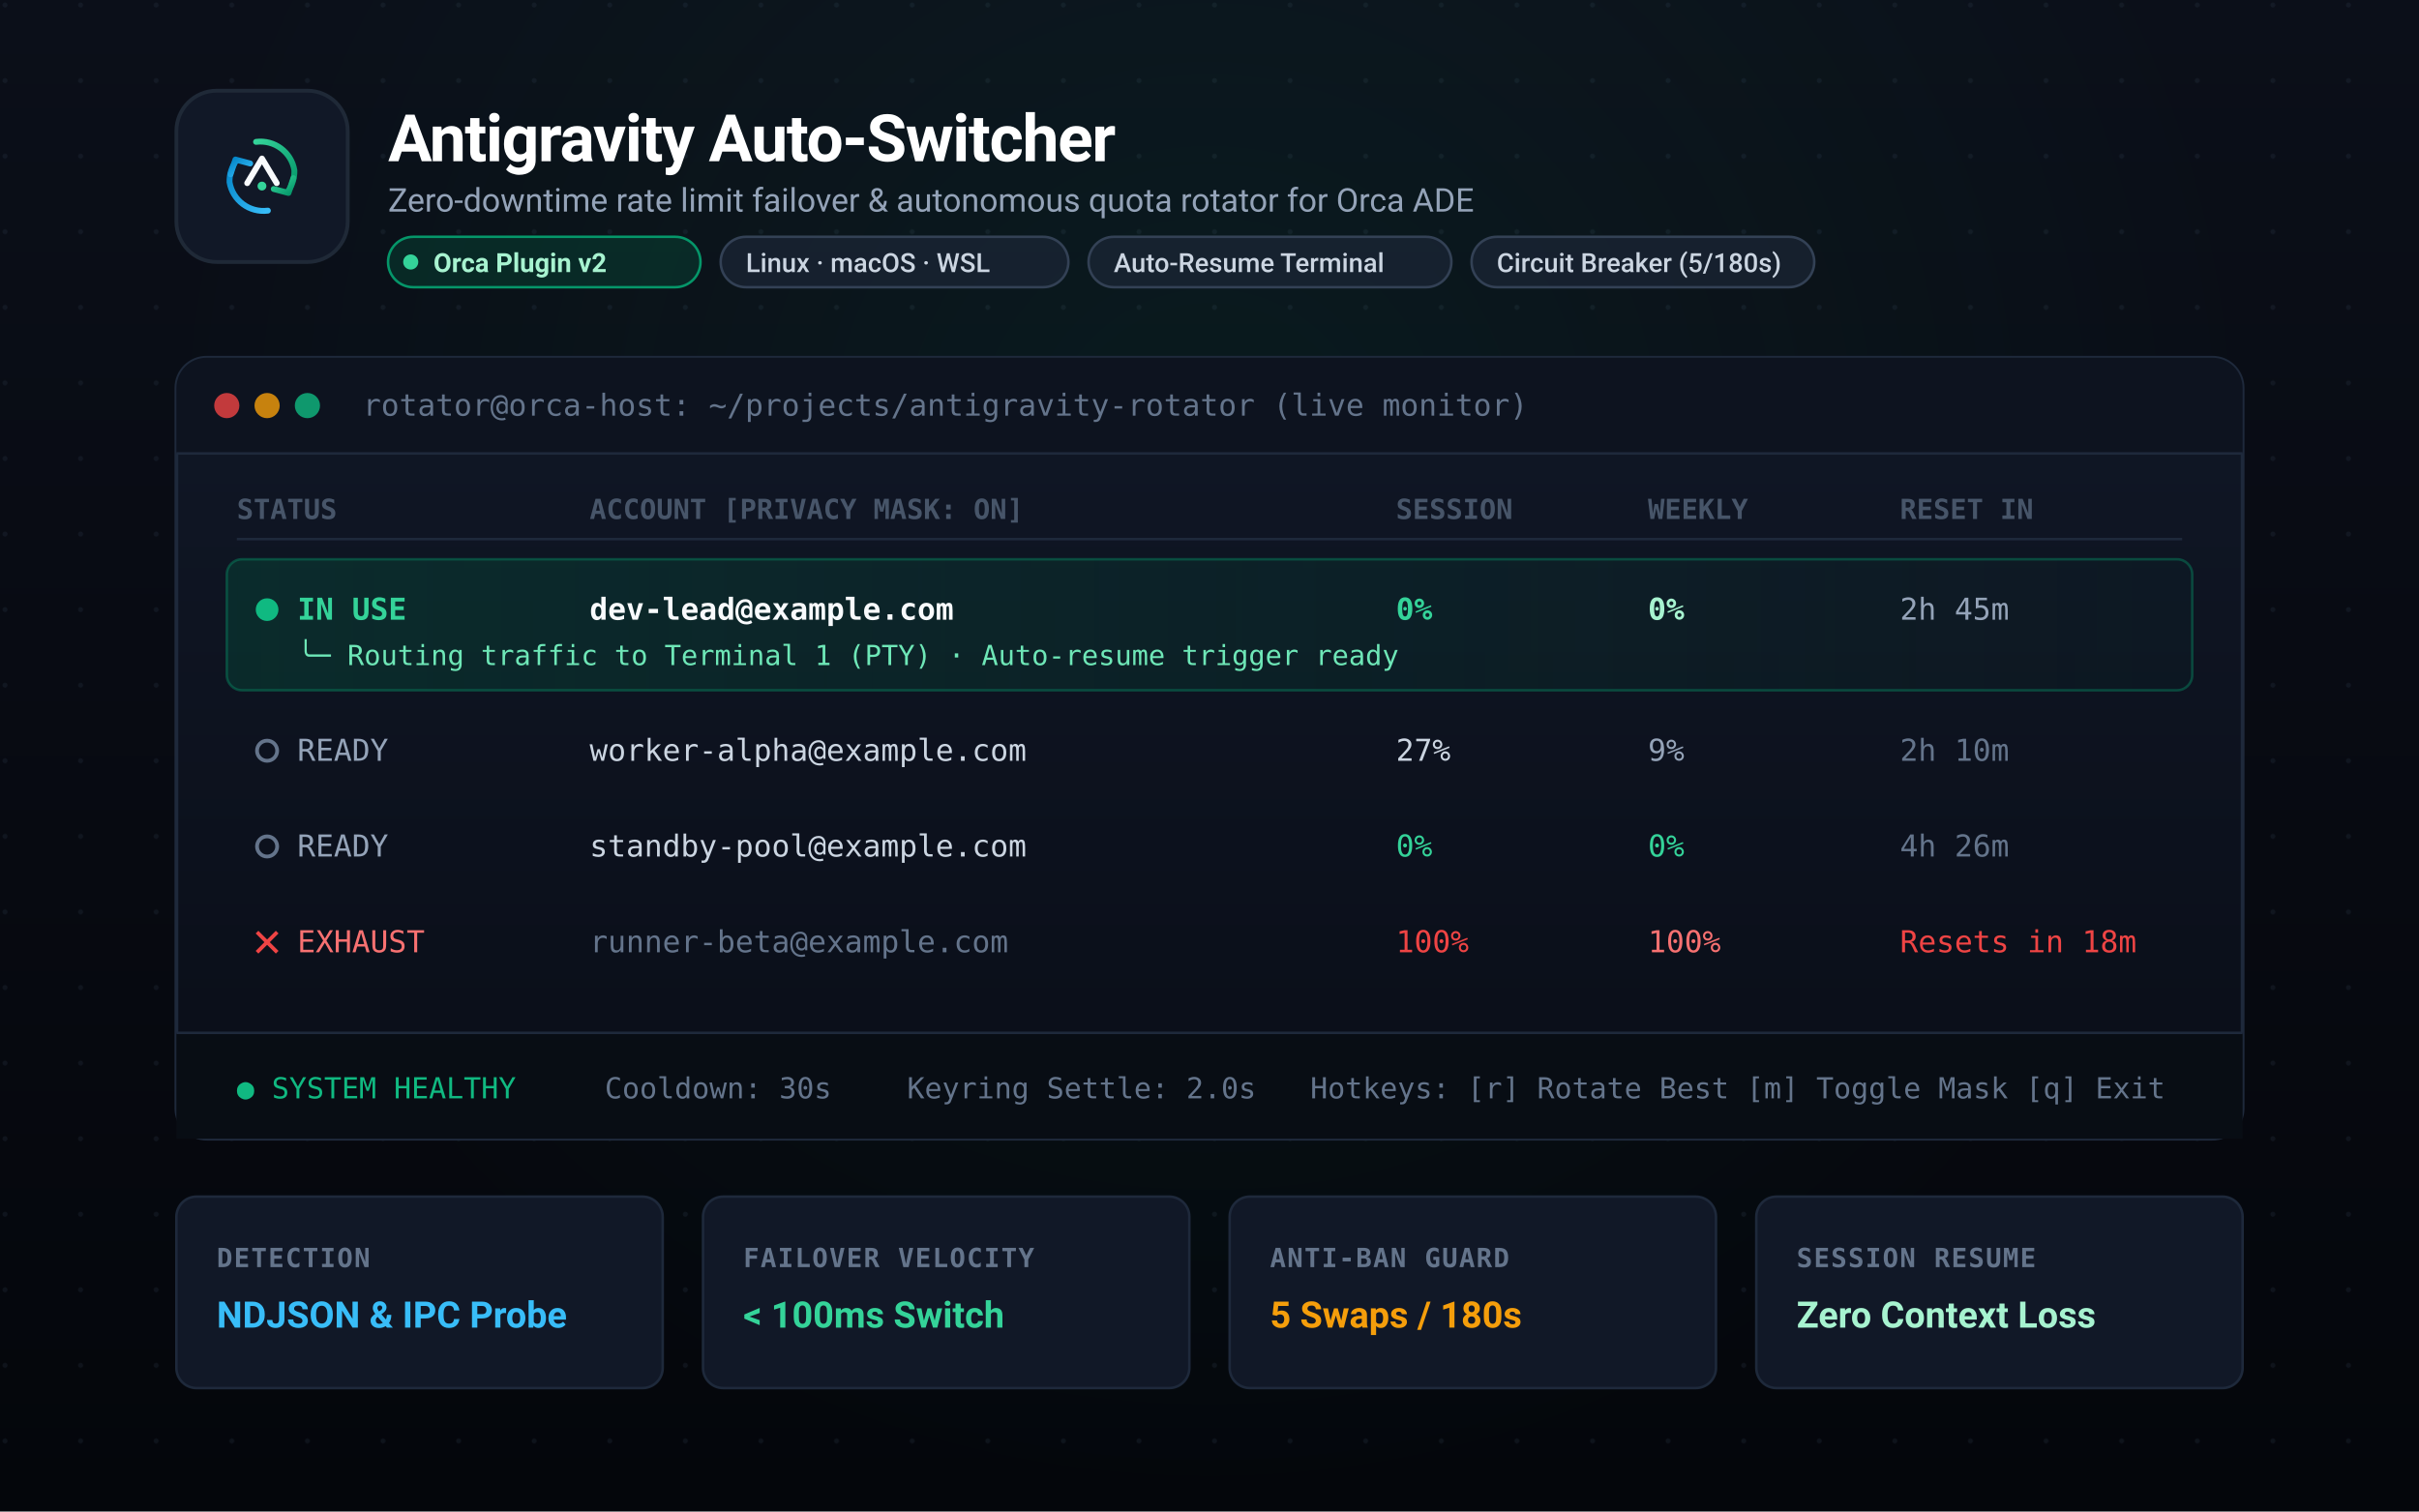
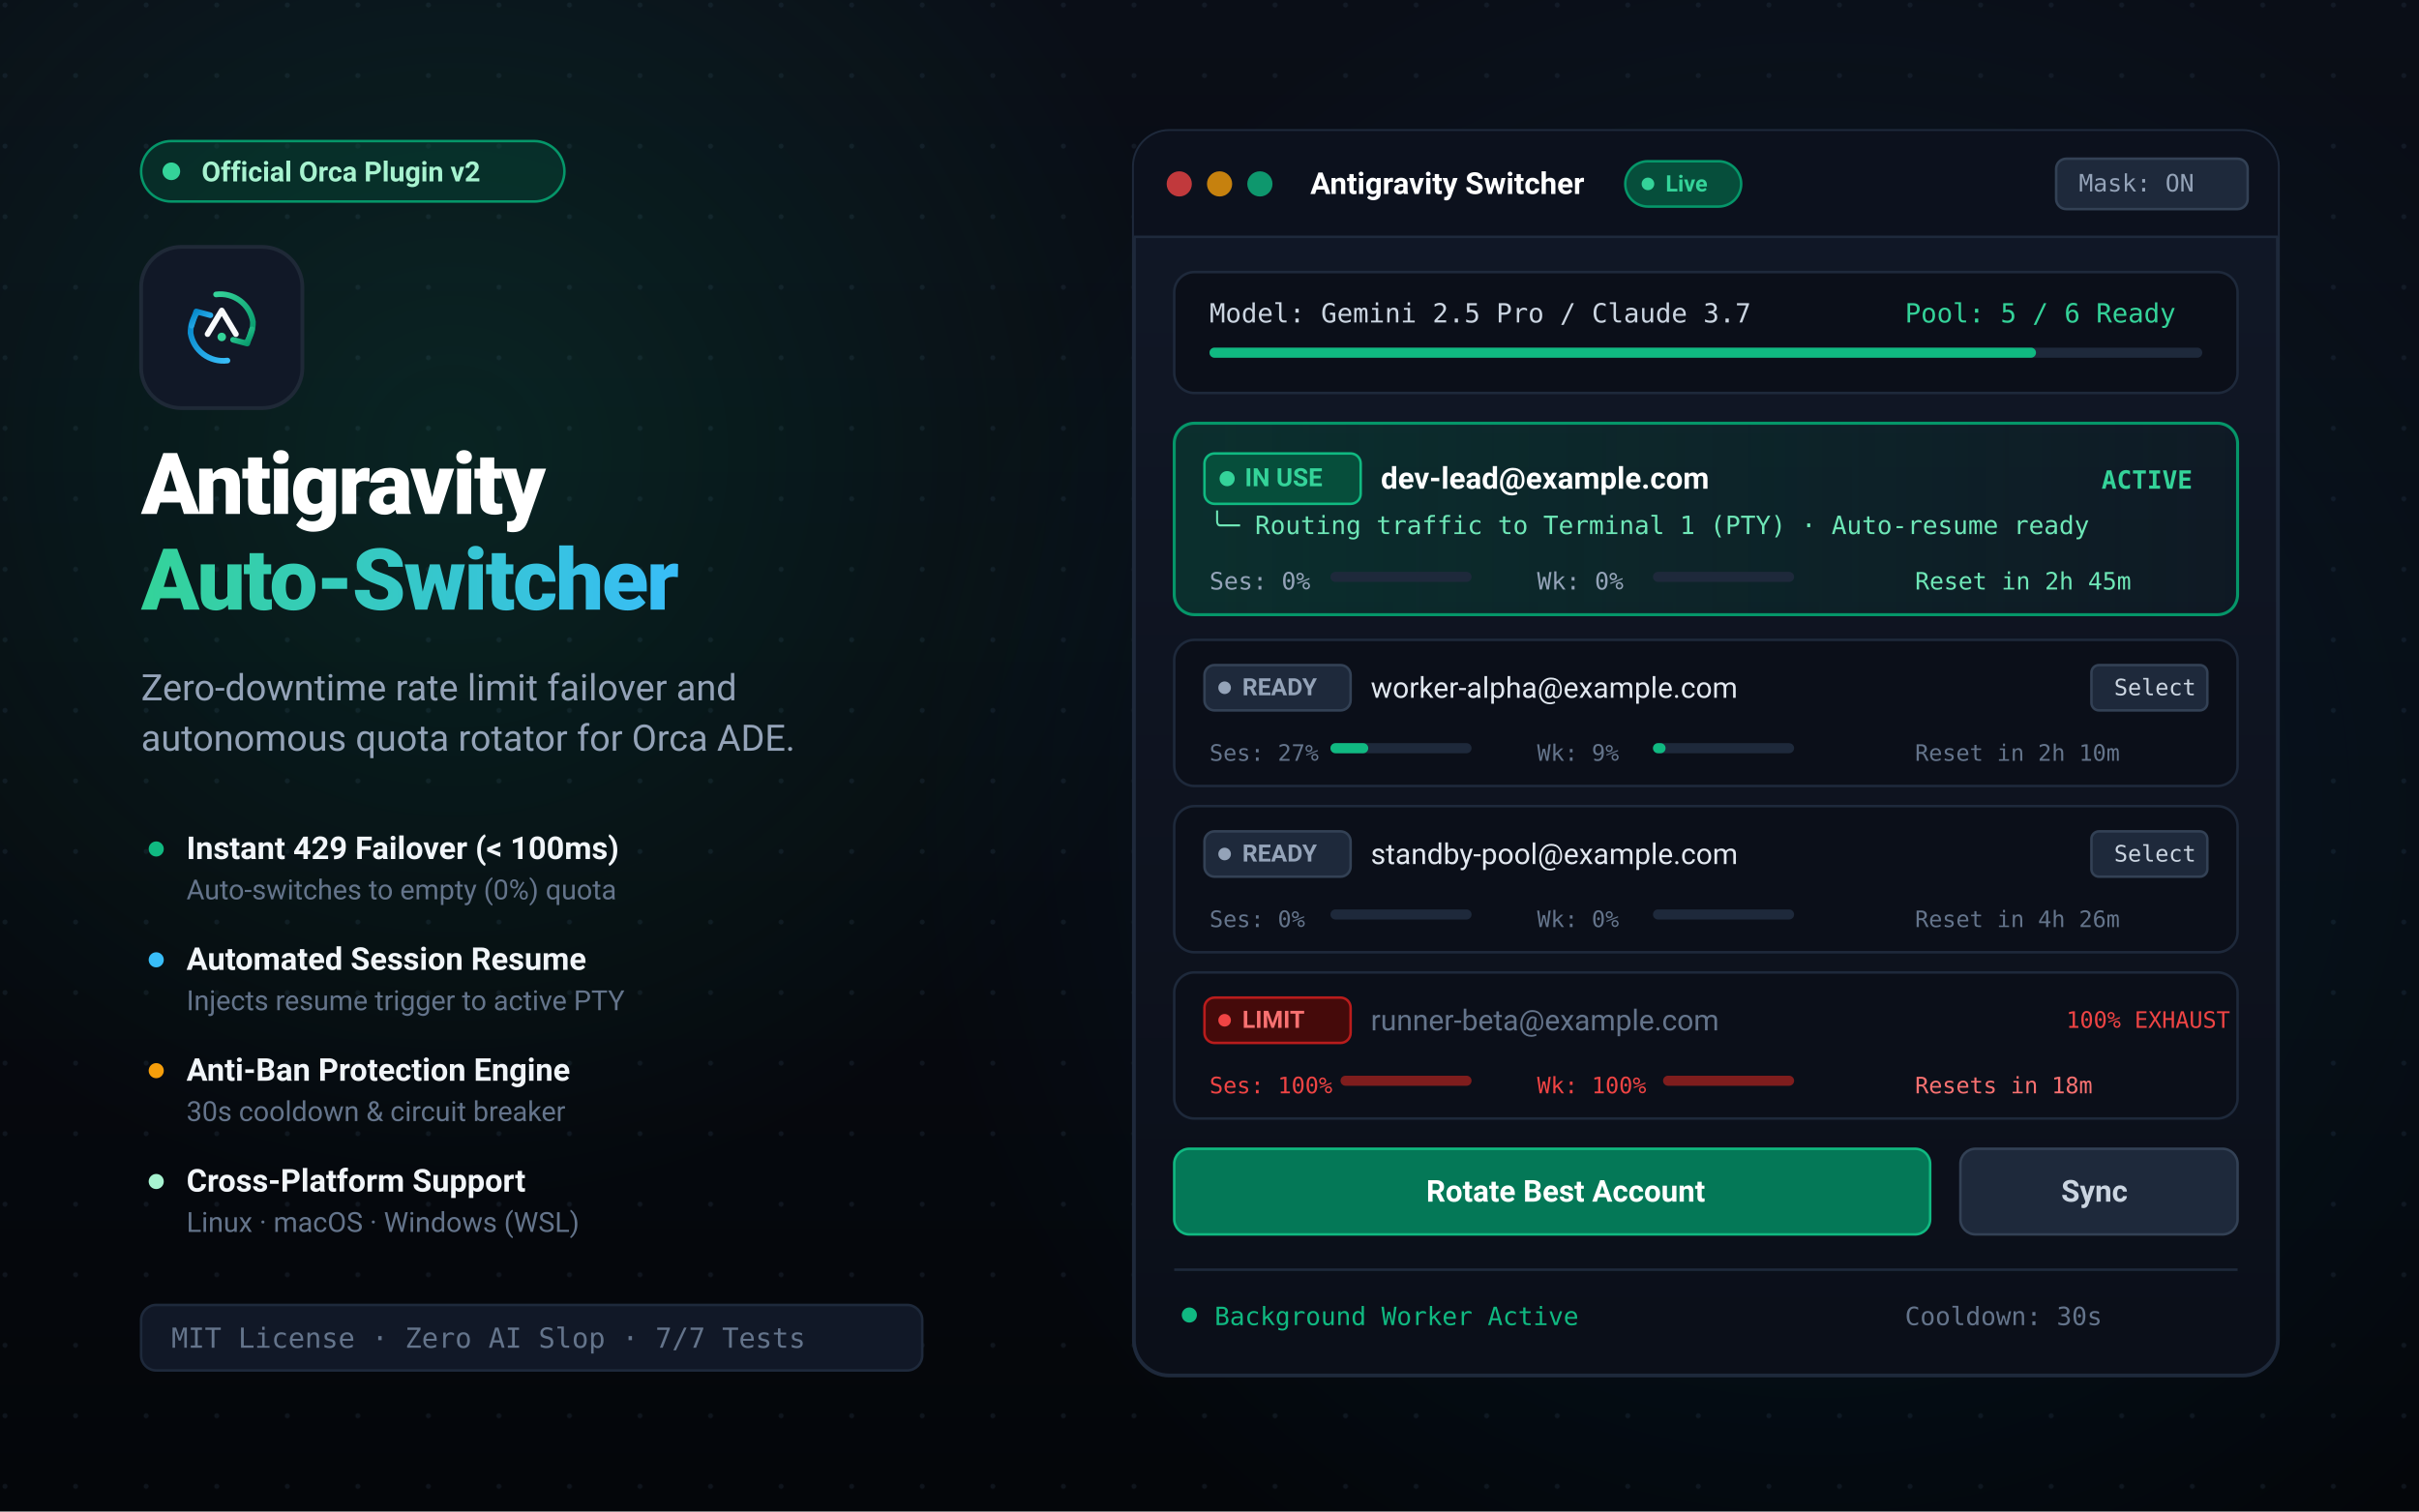
<svg xmlns="http://www.w3.org/2000/svg" viewBox="0 0 960 600" width="960" height="600">
  <defs>
    <linearGradient id="bg" x1="0" y1="0" x2="0" y2="600" gradientUnits="userSpaceOnUse">
-       <stop offset="0%" stop-color="#0b0f19" />
-       <stop offset="100%" stop-color="#04060b" />
-     </linearGradient>
-     <linearGradient id="cardBg" x1="0" y1="0" x2="0" y2="300" gradientUnits="userSpaceOnUse">
-       <stop offset="0%" stop-color="#101726" />
-       <stop offset="100%" stop-color="#0a0e18" />
-     </linearGradient>
-     <linearGradient id="activeRowBg" x1="0" y1="0" x2="780" y2="0" gradientUnits="userSpaceOnUse">
-       <stop offset="0%" stop-color="#064e3b" stop-opacity="0.4" />
-       <stop offset="100%" stop-color="#064e3b" stop-opacity="0.06" />
+       <stop offset="0%" stop-color="#0a0e17" />
+       <stop offset="100%" stop-color="#04060a" />
+     </linearGradient>
+     <linearGradient id="titleGrad" x1="0" y1="0" x2="1" y2="0">
+       <stop offset="0%" stop-color="#34d399" />
+       <stop offset="100%" stop-color="#38bdf8" />
+     </linearGradient>
+     <radialGradient id="glowLeft" cx="180" cy="180" r="300" gradientUnits="userSpaceOnUse">
+       <stop offset="0%" stop-color="#10b981" stop-opacity="0.14" />
+       <stop offset="100%" stop-color="#10b981" stop-opacity="0" />
+     </radialGradient>
+     <radialGradient id="glowRight" cx="720" cy="320" r="360" gradientUnits="userSpaceOnUse">
+       <stop offset="0%" stop-color="#0284c7" stop-opacity="0.12" />
+       <stop offset="100%" stop-color="#0284c7" stop-opacity="0" />
+     </radialGradient>
+     <linearGradient id="panelCardBg" x1="0" y1="0" x2="0" y2="480" gradientUnits="userSpaceOnUse">
+       <stop offset="0%" stop-color="#111827" />
+       <stop offset="100%" stop-color="#0b0f19" />
+     </linearGradient>
+     <linearGradient id="activeRouteBg" x1="0" y1="0" x2="1" y2="0">
+       <stop offset="0%" stop-color="#064e3b" stop-opacity="0.45" />
+       <stop offset="100%" stop-color="#064e3b" stop-opacity="0.08" />
    </linearGradient>
    <linearGradient id="emeraldGrad" x1="0" y1="0" x2="1" y2="1">
      <stop offset="0%" stop-color="#34d399" />
      <stop offset="100%" stop-color="#059669" />
    </linearGradient>
    <linearGradient id="cyanGrad" x1="1" y1="1" x2="0" y2="0">
      <stop offset="0%" stop-color="#38bdf8" />
      <stop offset="100%" stop-color="#0284c7" />
    </linearGradient>
-     <radialGradient id="ambientGlow" cx="480" cy="180" r="420" gradientUnits="userSpaceOnUse">
-       <stop offset="0%" stop-color="#10b981" stop-opacity="0.08" />
-       <stop offset="100%" stop-color="#10b981" stop-opacity="0" />
-     </radialGradient>
-     <pattern id="gridPattern" width="30" height="30" patternUnits="userSpaceOnUse">
-       <circle cx="2" cy="2" r="1" fill="#334155" fill-opacity="0.22" />
+     <pattern id="dotGrid" width="28" height="28" patternUnits="userSpaceOnUse">
+       <circle cx="2" cy="2" r="1" fill="#334155" fill-opacity="0.25" />
    </pattern>
  </defs>
  <style>
-     .font-title { font-family: -apple-system, BlinkMacSystemFont, "Segoe UI", Roboto, "Inter", Helvetica, Arial, sans-serif; font-weight: 700; }
+     .font-heavy { font-family: -apple-system, BlinkMacSystemFont, "Segoe UI", Roboto, "Inter", Helvetica, sans-serif; font-weight: 800; }
+     .font-semi { font-family: -apple-system, BlinkMacSystemFont, "Segoe UI", Roboto, "Inter", Helvetica, sans-serif; font-weight: 600; }
+     .font-regular { font-family: -apple-system, BlinkMacSystemFont, "Segoe UI", Roboto, "Inter", Helvetica, sans-serif; font-weight: 400; }
    .font-mono { font-family: "JetBrains Mono", "Fira Code", Menlo, Monaco, Consolas, monospace; }
-     .font-sans { font-family: -apple-system, BlinkMacSystemFont, "Segoe UI", Roboto, "Inter", Helvetica, Arial, sans-serif; }
  </style>
  <rect width="960" height="600" fill="url(#bg)" />
-   <rect width="960" height="600" fill="url(#gridPattern)" />
-   <circle cx="480" cy="180" r="420" fill="url(#ambientGlow)" />
-   <g transform="translate(70, 36)">
+   <rect width="960" height="600" fill="url(#dotGrid)" />
+   <circle cx="180" cy="180" r="300" fill="url(#glowLeft)" />
+   <circle cx="720" cy="320" r="360" fill="url(#glowRight)" />
+   <g transform="translate(56, 56)">
    <g transform="translate(0, 0)">
-       <rect x="0" y="0" width="68" height="68" rx="16" fill="#111827" stroke="#1f2937" stroke-width="1.5" />
-       <g transform="translate(9, 9) scale(0.39)">
+       <rect x="0" y="0" width="168" height="24" rx="12" fill="#064e3b" fill-opacity="0.4" stroke="#059669" stroke-width="1" />
+       <circle cx="12" cy="12" r="3.5" fill="#34d399" />
+       <text x="24" y="16" class="font-semi" font-size="11" fill="#a7f3d0">Official Orca Plugin v2</text>
+     </g>
+     <g transform="translate(0, 42)">
+       <rect x="0" y="0" width="64" height="64" rx="16" fill="#111827" stroke="#1f2937" stroke-width="1.5" />
+       <g transform="translate(8, 8) scale(0.375)">
        <path d="M 58 29 A 35 35 0 0 1 97 58 A 35 35 0 0 1 90 80" fill="none" stroke="url(#emeraldGrad)" stroke-width="6" stroke-linecap="round" />
        <polyline points="96,66 91,81 76,77" fill="none" stroke="url(#emeraldGrad)" stroke-width="6" stroke-linecap="round" stroke-linejoin="round" />
        <path d="M 70 99 A 35 35 0 0 1 31 70 A 35 35 0 0 1 38 48" fill="none" stroke="url(#cyanGrad)" stroke-width="6" stroke-linecap="round" />
        <polyline points="32,62 37,47 52,51" fill="none" stroke="url(#cyanGrad)" stroke-width="6" stroke-linecap="round" stroke-linejoin="round" />
        <polyline points="49,71 64,46 79,71" fill="none" stroke="#f8fafc" stroke-width="6" stroke-linecap="round" stroke-linejoin="round" />
        <circle cx="64" cy="74" r="4.5" fill="#34d399" />
      </g>
    </g>
-     <text x="84" y="28" class="font-title" font-size="26" fill="#ffffff" letter-spacing="-0.5">Antigravity Auto-Switcher</text>
-     <text x="84" y="48" class="font-sans" font-size="13" fill="#94a3b8">Zero-downtime rate limit failover &amp; autonomous quota rotator for Orca ADE</text>
-     <g transform="translate(84, 58)">
-       <rect x="0" y="0" width="124" height="20" rx="10" fill="#064e3b" fill-opacity="0.4" stroke="#059669" stroke-width="1" />
-       <circle cx="9" cy="10" r="3" fill="#34d399" />
-       <text x="18" y="14" class="font-sans" font-size="10.5" font-weight="600" fill="#a7f3d0">Orca Plugin v2</text>
-       <rect x="132" y="0" width="138" height="20" rx="10" fill="#1e293b" fill-opacity="0.6" stroke="#334155" stroke-width="1" />
-       <text x="142" y="14" class="font-sans" font-size="10.5" font-weight="500" fill="#cbd5e1">Linux · macOS · WSL</text>
-       <rect x="278" y="0" width="144" height="20" rx="10" fill="#1e293b" fill-opacity="0.6" stroke="#334155" stroke-width="1" />
-       <text x="288" y="14" class="font-sans" font-size="10.5" font-weight="500" fill="#cbd5e1">Auto-Resume Terminal</text>
-       <rect x="430" y="0" width="136" height="20" rx="10" fill="#1e293b" fill-opacity="0.6" stroke="#334155" stroke-width="1" />
-       <text x="440" y="14" class="font-sans" font-size="10.5" font-weight="500" fill="#cbd5e1">Circuit Breaker (5/180s)</text>
+     <text x="0" y="148" class="font-heavy" font-size="34" fill="#ffffff" letter-spacing="-0.8">Antigravity</text>
+     <text x="0" y="186" class="font-heavy" font-size="34" fill="url(#titleGrad)" letter-spacing="-0.8">Auto-Switcher</text>
+     <text x="0" y="222" class="font-regular" font-size="14.5" fill="#94a3b8" line-height="1.5">
+       Zero-downtime rate limit failover and
+     </text>
+     <text x="0" y="242" class="font-regular" font-size="14.5" fill="#94a3b8">
+       autonomous quota rotator for Orca ADE.
+     </text>
+     <g transform="translate(0, 274)">
+       <g transform="translate(0, 0)">
+         <circle cx="6" cy="7" r="3" fill="#10b981" />
+         <text x="18" y="11" class="font-semi" font-size="12.5" fill="#f1f5f9">Instant 429 Failover (&lt; 100ms)</text>
+         <text x="18" y="27" class="font-regular" font-size="11" fill="#64748b">Auto-switches to empty (0%) quota</text>
+       </g>
+       <g transform="translate(0, 44)">
+         <circle cx="6" cy="7" r="3" fill="#38bdf8" />
+         <text x="18" y="11" class="font-semi" font-size="12.5" fill="#f1f5f9">Automated Session Resume</text>
+         <text x="18" y="27" class="font-regular" font-size="11" fill="#64748b">Injects resume trigger to active PTY</text>
+       </g>
+       <g transform="translate(0, 88)">
+         <circle cx="6" cy="7" r="3" fill="#f59e0b" />
+         <text x="18" y="11" class="font-semi" font-size="12.5" fill="#f1f5f9">Anti-Ban Protection Engine</text>
+         <text x="18" y="27" class="font-regular" font-size="11" fill="#64748b">30s cooldown &amp; circuit breaker</text>
+       </g>
+       <g transform="translate(0, 132)">
+         <circle cx="6" cy="7" r="3" fill="#a7f3d0" />
+         <text x="18" y="11" class="font-semi" font-size="12.5" fill="#f1f5f9">Cross-Platform Support</text>
+         <text x="18" y="27" class="font-regular" font-size="11" fill="#64748b">Linux · macOS · Windows (WSL)</text>
+       </g>
+     </g>
+     <g transform="translate(0, 462)">
+       <rect x="0" y="0" width="310" height="26" rx="6" fill="#111827" stroke="#1e293b" stroke-width="1" />
+       <text x="12" y="17" class="font-mono" font-size="11" fill="#64748b">MIT License  ·  Zero AI Slop  ·  7/7 Tests</text>
    </g>
  </g>
-   <g transform="translate(70, 142)">
-     <rect x="0" y="0" width="820" height="310" rx="12" fill="url(#cardBg)" stroke="#1e293b" stroke-width="1.5" />
-     <path d="M 0 12 C 0 5.37 5.37 0 12 0 L 808 0 C 814.63 0 820 5.37 820 12 L 820 38 L 0 38 Z" fill="#0d131f" />
-     <line x1="0" y1="38" x2="820" y2="38" stroke="#1e293b" stroke-width="1" />
-     <circle cx="20" cy="19" r="5" fill="#ef4444" fill-opacity="0.8" />
-     <circle cx="36" cy="19" r="5" fill="#f59e0b" fill-opacity="0.8" />
-     <circle cx="52" cy="19" r="5" fill="#10b981" fill-opacity="0.8" />
-     <text x="74" y="23" class="font-mono" font-size="12" fill="#64748b">rotator@orca-host: ~/projects/antigravity-rotator (live monitor)</text>
-     <g transform="translate(24, 52)">
-       <text x="0" y="12" class="font-mono" font-size="11" font-weight="600" fill="#475569">STATUS</text>
-       <text x="140" y="12" class="font-mono" font-size="11" font-weight="600" fill="#475569">ACCOUNT [PRIVACY MASK: ON]</text>
-       <text x="460" y="12" class="font-mono" font-size="11" font-weight="600" fill="#475569">SESSION</text>
-       <text x="560" y="12" class="font-mono" font-size="11" font-weight="600" fill="#475569">WEEKLY</text>
-       <text x="660" y="12" class="font-mono" font-size="11" font-weight="600" fill="#475569">RESET IN</text>
-       <line x1="0" y1="20" x2="772" y2="20" stroke="#1e293b" stroke-width="1" />
-     </g>
-     <g transform="translate(20, 80)">
-       <rect x="0" y="0" width="780" height="52" rx="6" fill="url(#activeRowBg)" stroke="#059669" stroke-opacity="0.4" stroke-width="1" />
-       <circle cx="16" cy="20" r="4.5" fill="#10b981" />
-       <text x="28" y="24" class="font-mono" font-size="12" font-weight="700" fill="#34d399">IN USE</text>
-       <text x="144" y="24" class="font-mono" font-size="12" font-weight="600" fill="#f8fafc">dev-lead@example.com</text>
-       <text x="464" y="24" class="font-mono" font-size="12" font-weight="700" fill="#34d399">0%</text>
-       <text x="564" y="24" class="font-mono" font-size="12" font-weight="600" fill="#a7f3d0">0%</text>
-       <text x="664" y="24" class="font-mono" font-size="12" fill="#94a3b8">2h 45m</text>
-       <text x="28" y="42" class="font-mono" font-size="11" fill="#6ee7b7">╰─ Routing traffic to Terminal 1 (PTY) · Auto-resume trigger ready</text>
-     </g>
-     <g transform="translate(20, 142)">
-       <circle cx="16" cy="14" r="4" fill="none" stroke="#64748b" stroke-width="1.5" />
-       <text x="28" y="18" class="font-mono" font-size="12" fill="#94a3b8">READY</text>
-       <text x="144" y="18" class="font-mono" font-size="12" fill="#cbd5e1">worker-alpha@example.com</text>
-       <text x="464" y="18" class="font-mono" font-size="12" fill="#cbd5e1">27%</text>
-       <text x="564" y="18" class="font-mono" font-size="12" fill="#94a3b8">9%</text>
-       <text x="664" y="18" class="font-mono" font-size="12" fill="#64748b">2h 10m</text>
-     </g>
-     <g transform="translate(20, 180)">
-       <circle cx="16" cy="14" r="4" fill="none" stroke="#64748b" stroke-width="1.5" />
-       <text x="28" y="18" class="font-mono" font-size="12" fill="#94a3b8">READY</text>
-       <text x="144" y="18" class="font-mono" font-size="12" fill="#cbd5e1">standby-pool@example.com</text>
-       <text x="464" y="18" class="font-mono" font-size="12" fill="#34d399">0%</text>
-       <text x="564" y="18" class="font-mono" font-size="12" fill="#34d399">0%</text>
-       <text x="664" y="18" class="font-mono" font-size="12" fill="#64748b">4h 26m</text>
-     </g>
-     <g transform="translate(20, 218)">
-       <line x1="12" y1="10" x2="20" y2="18" stroke="#ef4444" stroke-width="1.5" />
-       <line x1="20" y1="10" x2="12" y2="18" stroke="#ef4444" stroke-width="1.5" />
-       <text x="28" y="18" class="font-mono" font-size="12" fill="#f87171">EXHAUST</text>
-       <text x="144" y="18" class="font-mono" font-size="12" fill="#64748b">runner-beta@example.com</text>
-       <text x="464" y="18" class="font-mono" font-size="12" fill="#ef4444">100%</text>
-       <text x="564" y="18" class="font-mono" font-size="12" fill="#f87171">100%</text>
-       <text x="664" y="18" class="font-mono" font-size="12" fill="#ef4444">Resets in 18m</text>
-     </g>
-     <g transform="translate(0, 268)">
-       <rect x="0" y="0" width="820" height="42" fill="#080d14" />
-       <line x1="0" y1="0" x2="820" y2="0" stroke="#1e293b" stroke-width="1" />
-       <text x="24" y="26" class="font-mono" font-size="11.5" fill="#10b981">● SYSTEM HEALTHY</text>
-       <text x="170" y="26" class="font-mono" font-size="11.5" fill="#64748b">Cooldown: 30s</text>
-       <text x="290" y="26" class="font-mono" font-size="11.5" fill="#64748b">Keyring Settle: 2.0s</text>
-       <text x="450" y="26" class="font-mono" font-size="11.5" fill="#64748b">Hotkeys: [r] Rotate Best  [m] Toggle Mask  [q] Exit</text>
-     </g>
-   </g>
-   <g transform="translate(70, 475)">
+   <g transform="translate(450, 52)">
+     <rect x="0" y="0" width="454" height="494" rx="14" fill="url(#panelCardBg)" stroke="#1e293b" stroke-width="1.5" />
    <g transform="translate(0, 0)">
-       <rect x="0" y="0" width="193" height="76" rx="8" fill="#111827" stroke="#1e293b" stroke-width="1" />
-       <text x="16" y="28" class="font-mono" font-size="10.5" font-weight="600" fill="#64748b" letter-spacing="0.5">DETECTION</text>
-       <text x="16" y="52" class="font-sans" font-size="14.5" font-weight="700" fill="#38bdf8">NDJSON &amp; IPC Probe</text>
-     </g>
-     <g transform="translate(209, 0)">
-       <rect x="0" y="0" width="193" height="76" rx="8" fill="#111827" stroke="#1e293b" stroke-width="1" />
-       <text x="16" y="28" class="font-mono" font-size="10.5" font-weight="600" fill="#64748b" letter-spacing="0.5">FAILOVER VELOCITY</text>
-       <text x="16" y="52" class="font-sans" font-size="14.5" font-weight="700" fill="#34d399">&lt; 100ms Switch</text>
-     </g>
-     <g transform="translate(418, 0)">
-       <rect x="0" y="0" width="193" height="76" rx="8" fill="#111827" stroke="#1e293b" stroke-width="1" />
-       <text x="16" y="28" class="font-mono" font-size="10.5" font-weight="600" fill="#64748b" letter-spacing="0.5">ANTI-BAN GUARD</text>
-       <text x="16" y="52" class="font-sans" font-size="14.5" font-weight="700" fill="#f59e0b">5 Swaps / 180s</text>
-     </g>
-     <g transform="translate(627, 0)">
-       <rect x="0" y="0" width="193" height="76" rx="8" fill="#111827" stroke="#1e293b" stroke-width="1" />
-       <text x="16" y="28" class="font-mono" font-size="10.5" font-weight="600" fill="#64748b" letter-spacing="0.5">SESSION RESUME</text>
-       <text x="16" y="52" class="font-sans" font-size="14.5" font-weight="700" fill="#a7f3d0">Zero Context Loss</text>
+       <path d="M 0 14 C 0 6.27 6.27 0 14 0 L 440 0 C 447.73 0 454 6.27 454 14 L 454 42 L 0 42 Z" fill="#0c111d" />
+       <line x1="0" y1="42" x2="454" y2="42" stroke="#1e293b" stroke-width="1" />
+       <circle cx="18" cy="21" r="5" fill="#ef4444" fill-opacity="0.8" />
+       <circle cx="34" cy="21" r="5" fill="#f59e0b" fill-opacity="0.8" />
+       <circle cx="50" cy="21" r="5" fill="#10b981" fill-opacity="0.8" />
+       <text x="70" y="25" class="font-semi" font-size="12" fill="#ffffff">Antigravity Switcher</text>
+       <rect x="195" y="12" width="46" height="18" rx="9" fill="#064e3b" stroke="#059669" stroke-width="1" />
+       <circle cx="204" cy="21" r="2.5" fill="#34d399" />
+       <text x="211" y="24" class="font-semi" font-size="9" fill="#34d399">Live</text>
+       <rect x="366" y="11" width="76" height="20" rx="4" fill="#1e293b" stroke="#334155" stroke-width="1" />
+       <text x="375" y="24" class="font-mono" font-size="9.5" fill="#94a3b8">Mask: ON</text>
+     </g>
+     <g transform="translate(16, 56)">
+       <rect x="0" y="0" width="422" height="48" rx="8" fill="#0b0f19" stroke="#1e293b" stroke-width="1" />
+       <text x="14" y="20" class="font-mono" font-size="10.5" fill="#cbd5e1">Model: Gemini 2.5 Pro / Claude 3.7</text>
+       <text x="290" y="20" class="font-mono" font-size="10.5" fill="#34d399">Pool: 5 / 6 Ready</text>
+       <rect x="14" y="30" width="394" height="4" rx="2" fill="#1e293b" />
+       <rect x="14" y="30" width="328" height="4" rx="2" fill="#10b981" />
+     </g>
+     <g transform="translate(16, 116)">
+       <rect x="0" y="0" width="422" height="76" rx="8" fill="url(#activeRouteBg)" stroke="#059669" stroke-width="1.2" />
+       <rect x="12" y="12" width="62" height="20" rx="4" fill="#064e3b" stroke="#10b981" stroke-width="1" />
+       <circle cx="21" cy="22" r="3" fill="#34d399" />
+       <text x="28" y="25" class="font-semi" font-size="10" font-weight="700" fill="#34d399">IN USE</text>
+       <text x="82" y="26" class="font-semi" font-size="12" fill="#ffffff">dev-lead@example.com</text>
+       <text x="368" y="26" class="font-mono" font-size="10" font-weight="700" fill="#34d399">ACTIVE</text>
+       <text x="14" y="44" class="font-mono" font-size="10" fill="#6ee7b7">╰─ Routing traffic to Terminal 1 (PTY) · Auto-resume ready</text>
+       <g transform="translate(14, 52)">
+         <text x="0" y="14" class="font-mono" font-size="9.5" fill="#94a3b8">Ses: 0%</text>
+         <rect x="48" y="7" width="56" height="4" rx="2" fill="#1e293b" />
+         <text x="130" y="14" class="font-mono" font-size="9.5" fill="#94a3b8">Wk: 0%</text>
+         <rect x="176" y="7" width="56" height="4" rx="2" fill="#1e293b" />
+         <text x="280" y="14" class="font-mono" font-size="9.5" fill="#6ee7b7">Reset in 2h 45m</text>
+       </g>
+     </g>
+     <g transform="translate(16, 202)">
+       <rect x="0" y="0" width="422" height="58" rx="8" fill="#0b0f19" stroke="#1e293b" stroke-width="1" />
+       <rect x="12" y="10" width="58" height="18" rx="4" fill="#1e293b" stroke="#334155" stroke-width="1" />
+       <circle cx="20" cy="19" r="2.5" fill="#94a3b8" />
+       <text x="27" y="22" class="font-semi" font-size="9.5" fill="#94a3b8">READY</text>
+       <text x="78" y="23" class="font-regular" font-size="11.5" fill="#e2e8f0">worker-alpha@example.com</text>
+       <rect x="364" y="10" width="46" height="18" rx="3" fill="#1e293b" stroke="#334155" stroke-width="1" />
+       <text x="373" y="22" class="font-mono" font-size="9" fill="#cbd5e1">Select</text>
+       <g transform="translate(14, 34)">
+         <text x="0" y="14" class="font-mono" font-size="9" fill="#64748b">Ses: 27%</text>
+         <rect x="48" y="7" width="56" height="4" rx="2" fill="#1e293b" />
+         <rect x="48" y="7" width="15" height="4" rx="2" fill="#10b981" />
+         <text x="130" y="14" class="font-mono" font-size="9" fill="#64748b">Wk: 9%</text>
+         <rect x="176" y="7" width="56" height="4" rx="2" fill="#1e293b" />
+         <rect x="176" y="7" width="5" height="4" rx="2" fill="#10b981" />
+         <text x="280" y="14" class="font-mono" font-size="9" fill="#64748b">Reset in 2h 10m</text>
+       </g>
+     </g>
+     <g transform="translate(16, 268)">
+       <rect x="0" y="0" width="422" height="58" rx="8" fill="#0b0f19" stroke="#1e293b" stroke-width="1" />
+       <rect x="12" y="10" width="58" height="18" rx="4" fill="#1e293b" stroke="#334155" stroke-width="1" />
+       <circle cx="20" cy="19" r="2.5" fill="#94a3b8" />
+       <text x="27" y="22" class="font-semi" font-size="9.5" fill="#94a3b8">READY</text>
+       <text x="78" y="23" class="font-regular" font-size="11.5" fill="#e2e8f0">standby-pool@example.com</text>
+       <rect x="364" y="10" width="46" height="18" rx="3" fill="#1e293b" stroke="#334155" stroke-width="1" />
+       <text x="373" y="22" class="font-mono" font-size="9" fill="#cbd5e1">Select</text>
+       <g transform="translate(14, 34)">
+         <text x="0" y="14" class="font-mono" font-size="9" fill="#64748b">Ses: 0%</text>
+         <rect x="48" y="7" width="56" height="4" rx="2" fill="#1e293b" />
+         <text x="130" y="14" class="font-mono" font-size="9" fill="#64748b">Wk: 0%</text>
+         <rect x="176" y="7" width="56" height="4" rx="2" fill="#1e293b" />
+         <text x="280" y="14" class="font-mono" font-size="9" fill="#64748b">Reset in 4h 26m</text>
+       </g>
+     </g>
+     <g transform="translate(16, 334)">
+       <rect x="0" y="0" width="422" height="58" rx="8" fill="#0b0f19" stroke="#1e293b" stroke-width="1" />
+       <rect x="12" y="10" width="58" height="18" rx="4" fill="#450a0a" stroke="#b91c1c" stroke-width="1" />
+       <circle cx="20" cy="19" r="2.5" fill="#ef4444" />
+       <text x="27" y="22" class="font-semi" font-size="9.5" fill="#f87171">LIMIT</text>
+       <text x="78" y="23" class="font-regular" font-size="11.5" fill="#64748b">runner-beta@example.com</text>
+       <text x="354" y="22" class="font-mono" font-size="9" fill="#ef4444">100% EXHAUST</text>
+       <g transform="translate(14, 34)">
+         <text x="0" y="14" class="font-mono" font-size="9" fill="#ef4444">Ses: 100%</text>
+         <rect x="52" y="7" width="52" height="4" rx="2" fill="#7f1d1d" />
+         <text x="130" y="14" class="font-mono" font-size="9" fill="#ef4444">Wk: 100%</text>
+         <rect x="180" y="7" width="52" height="4" rx="2" fill="#7f1d1d" />
+         <text x="280" y="14" class="font-mono" font-size="9" fill="#f87171">Resets in 18m</text>
+       </g>
+     </g>
+     <g transform="translate(16, 404)">
+       <rect x="0" y="0" width="300" height="34" rx="6" fill="#047857" stroke="#10b981" stroke-width="1" />
+       <text x="100" y="21" class="font-semi" font-size="12" fill="#ffffff">Rotate Best Account</text>
+       <rect x="312" y="0" width="110" height="34" rx="6" fill="#1e293b" stroke="#334155" stroke-width="1" />
+       <text x="352" y="21" class="font-semi" font-size="12" fill="#cbd5e1">Sync</text>
+     </g>
+     <g transform="translate(16, 452)">
+       <line x1="0" y1="0" x2="422" y2="0" stroke="#1e293b" stroke-width="1" />
+       <circle cx="6" cy="18" r="3" fill="#10b981" />
+       <text x="16" y="22" class="font-mono" font-size="10" fill="#10b981">Background Worker Active</text>
+       <text x="290" y="22" class="font-mono" font-size="10" fill="#64748b">Cooldown: 30s</text>
    </g>
  </g>
</svg>
